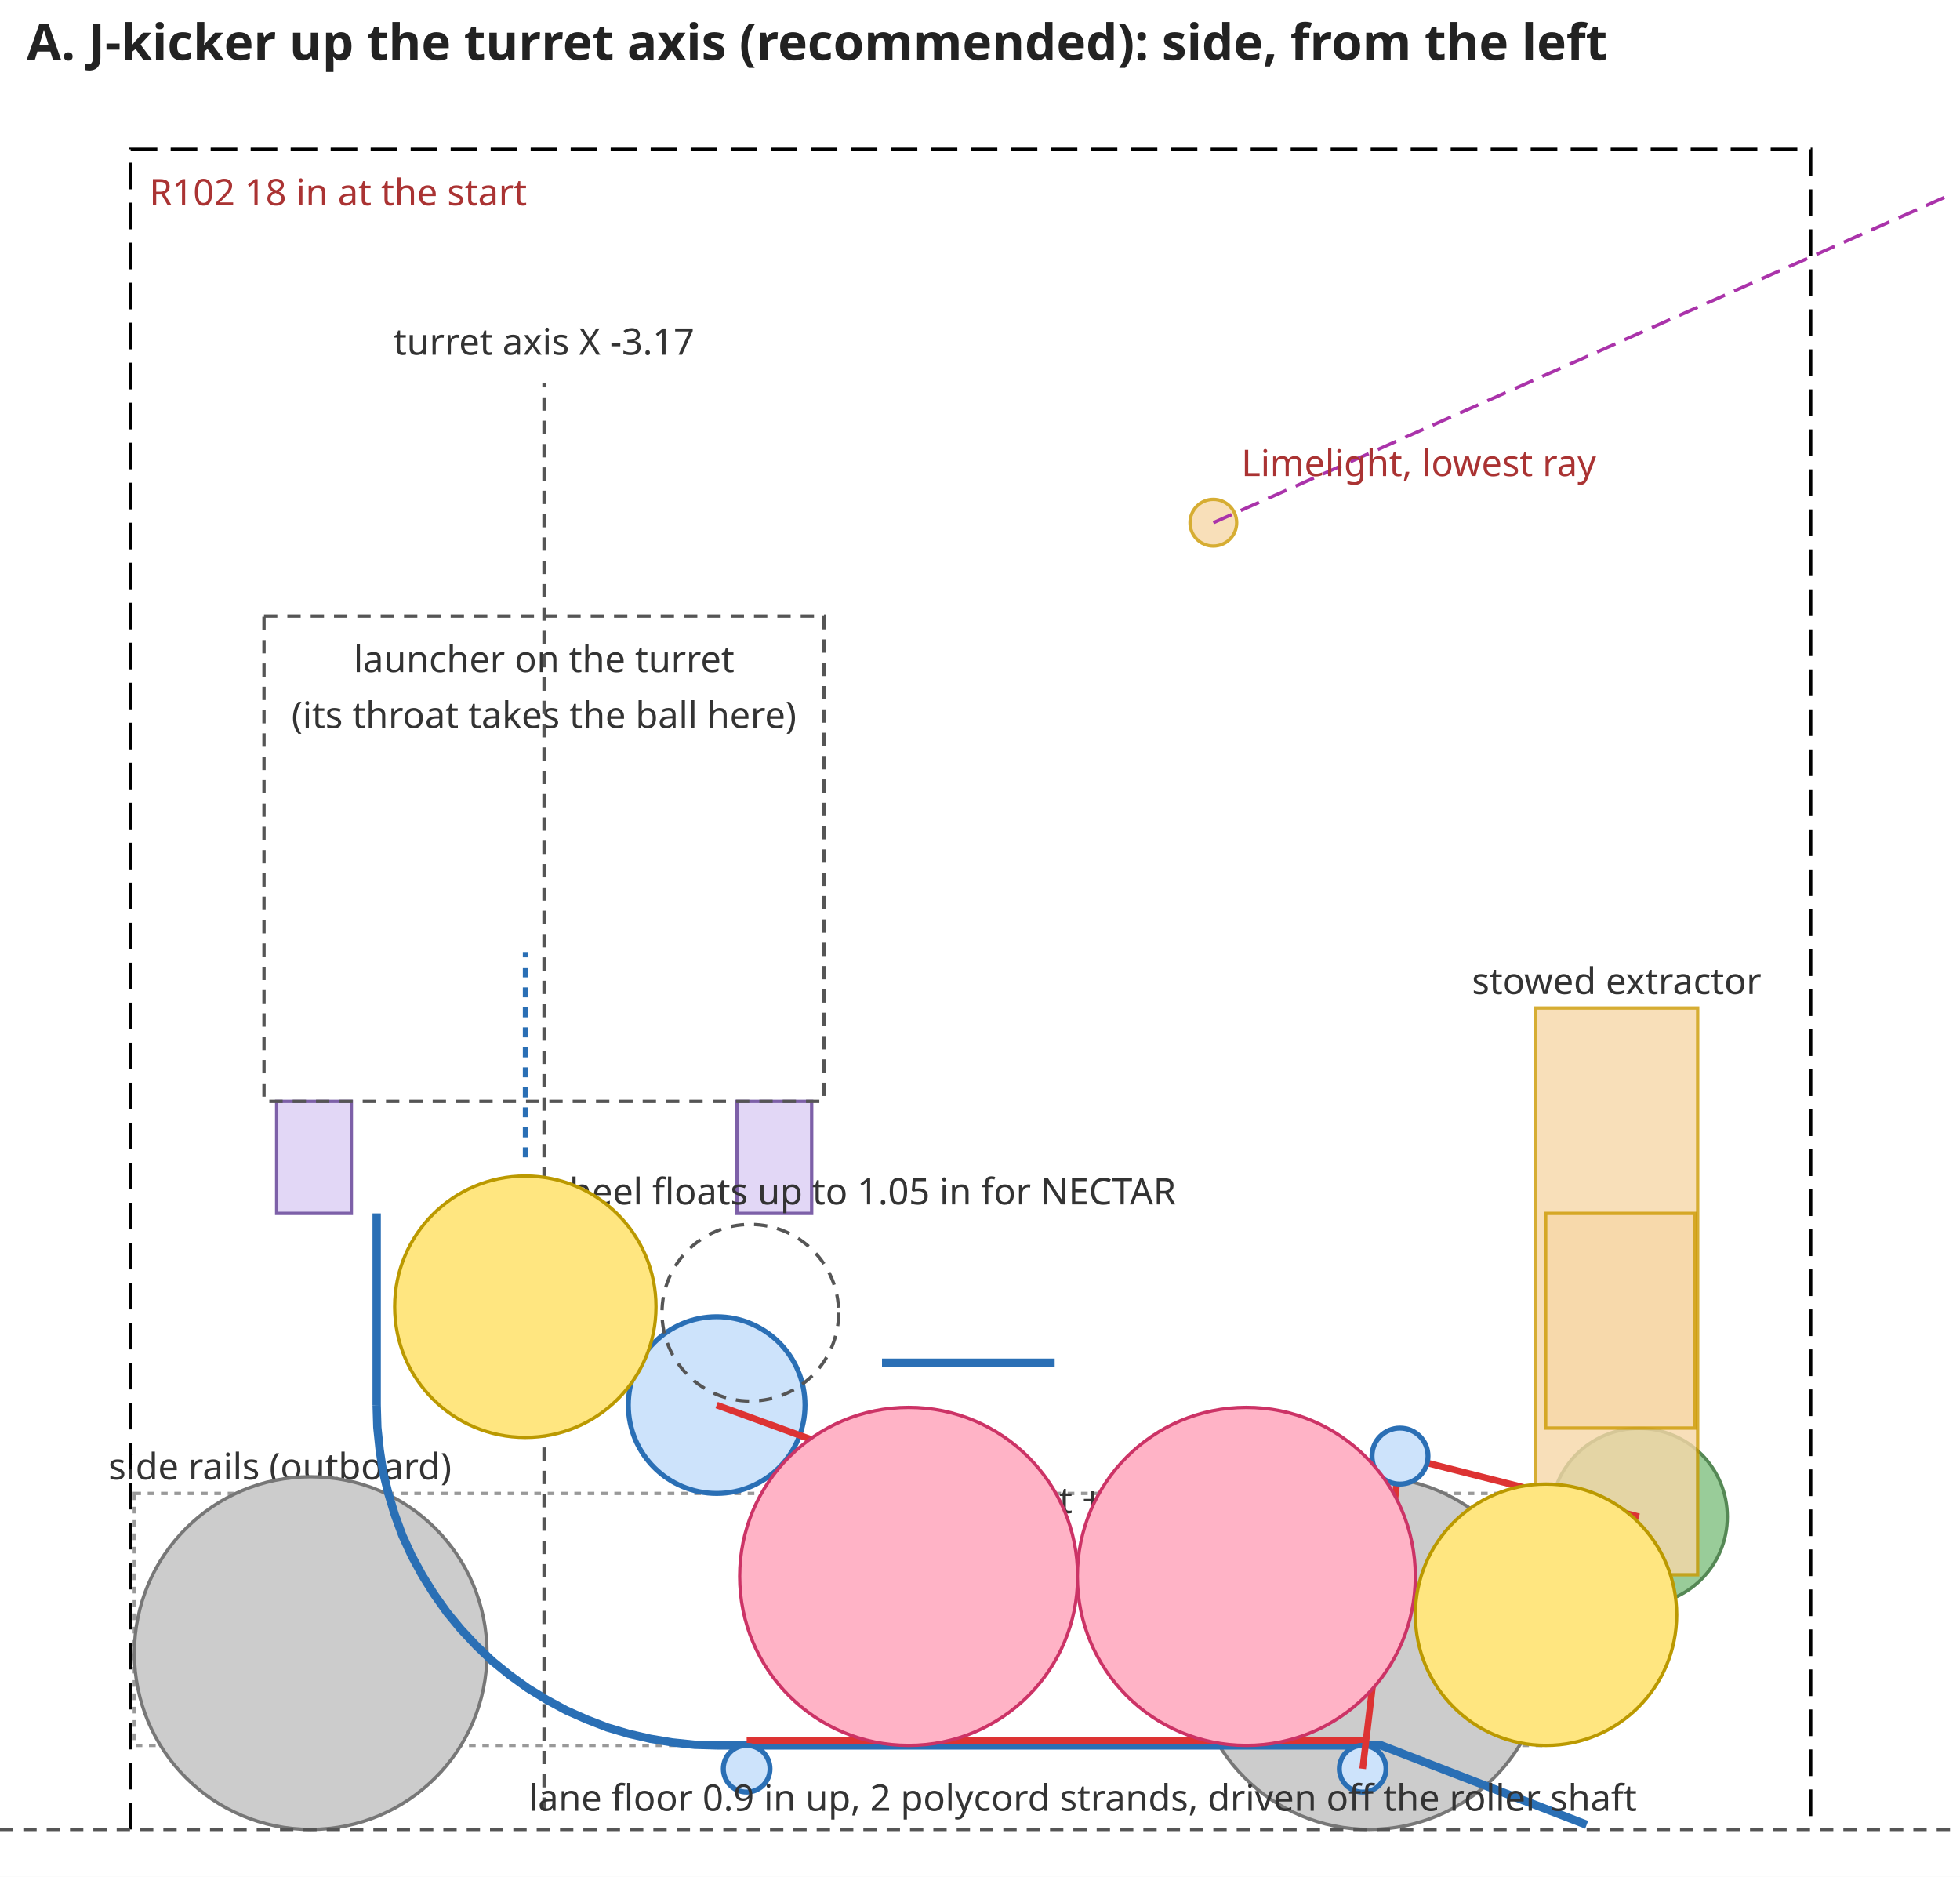
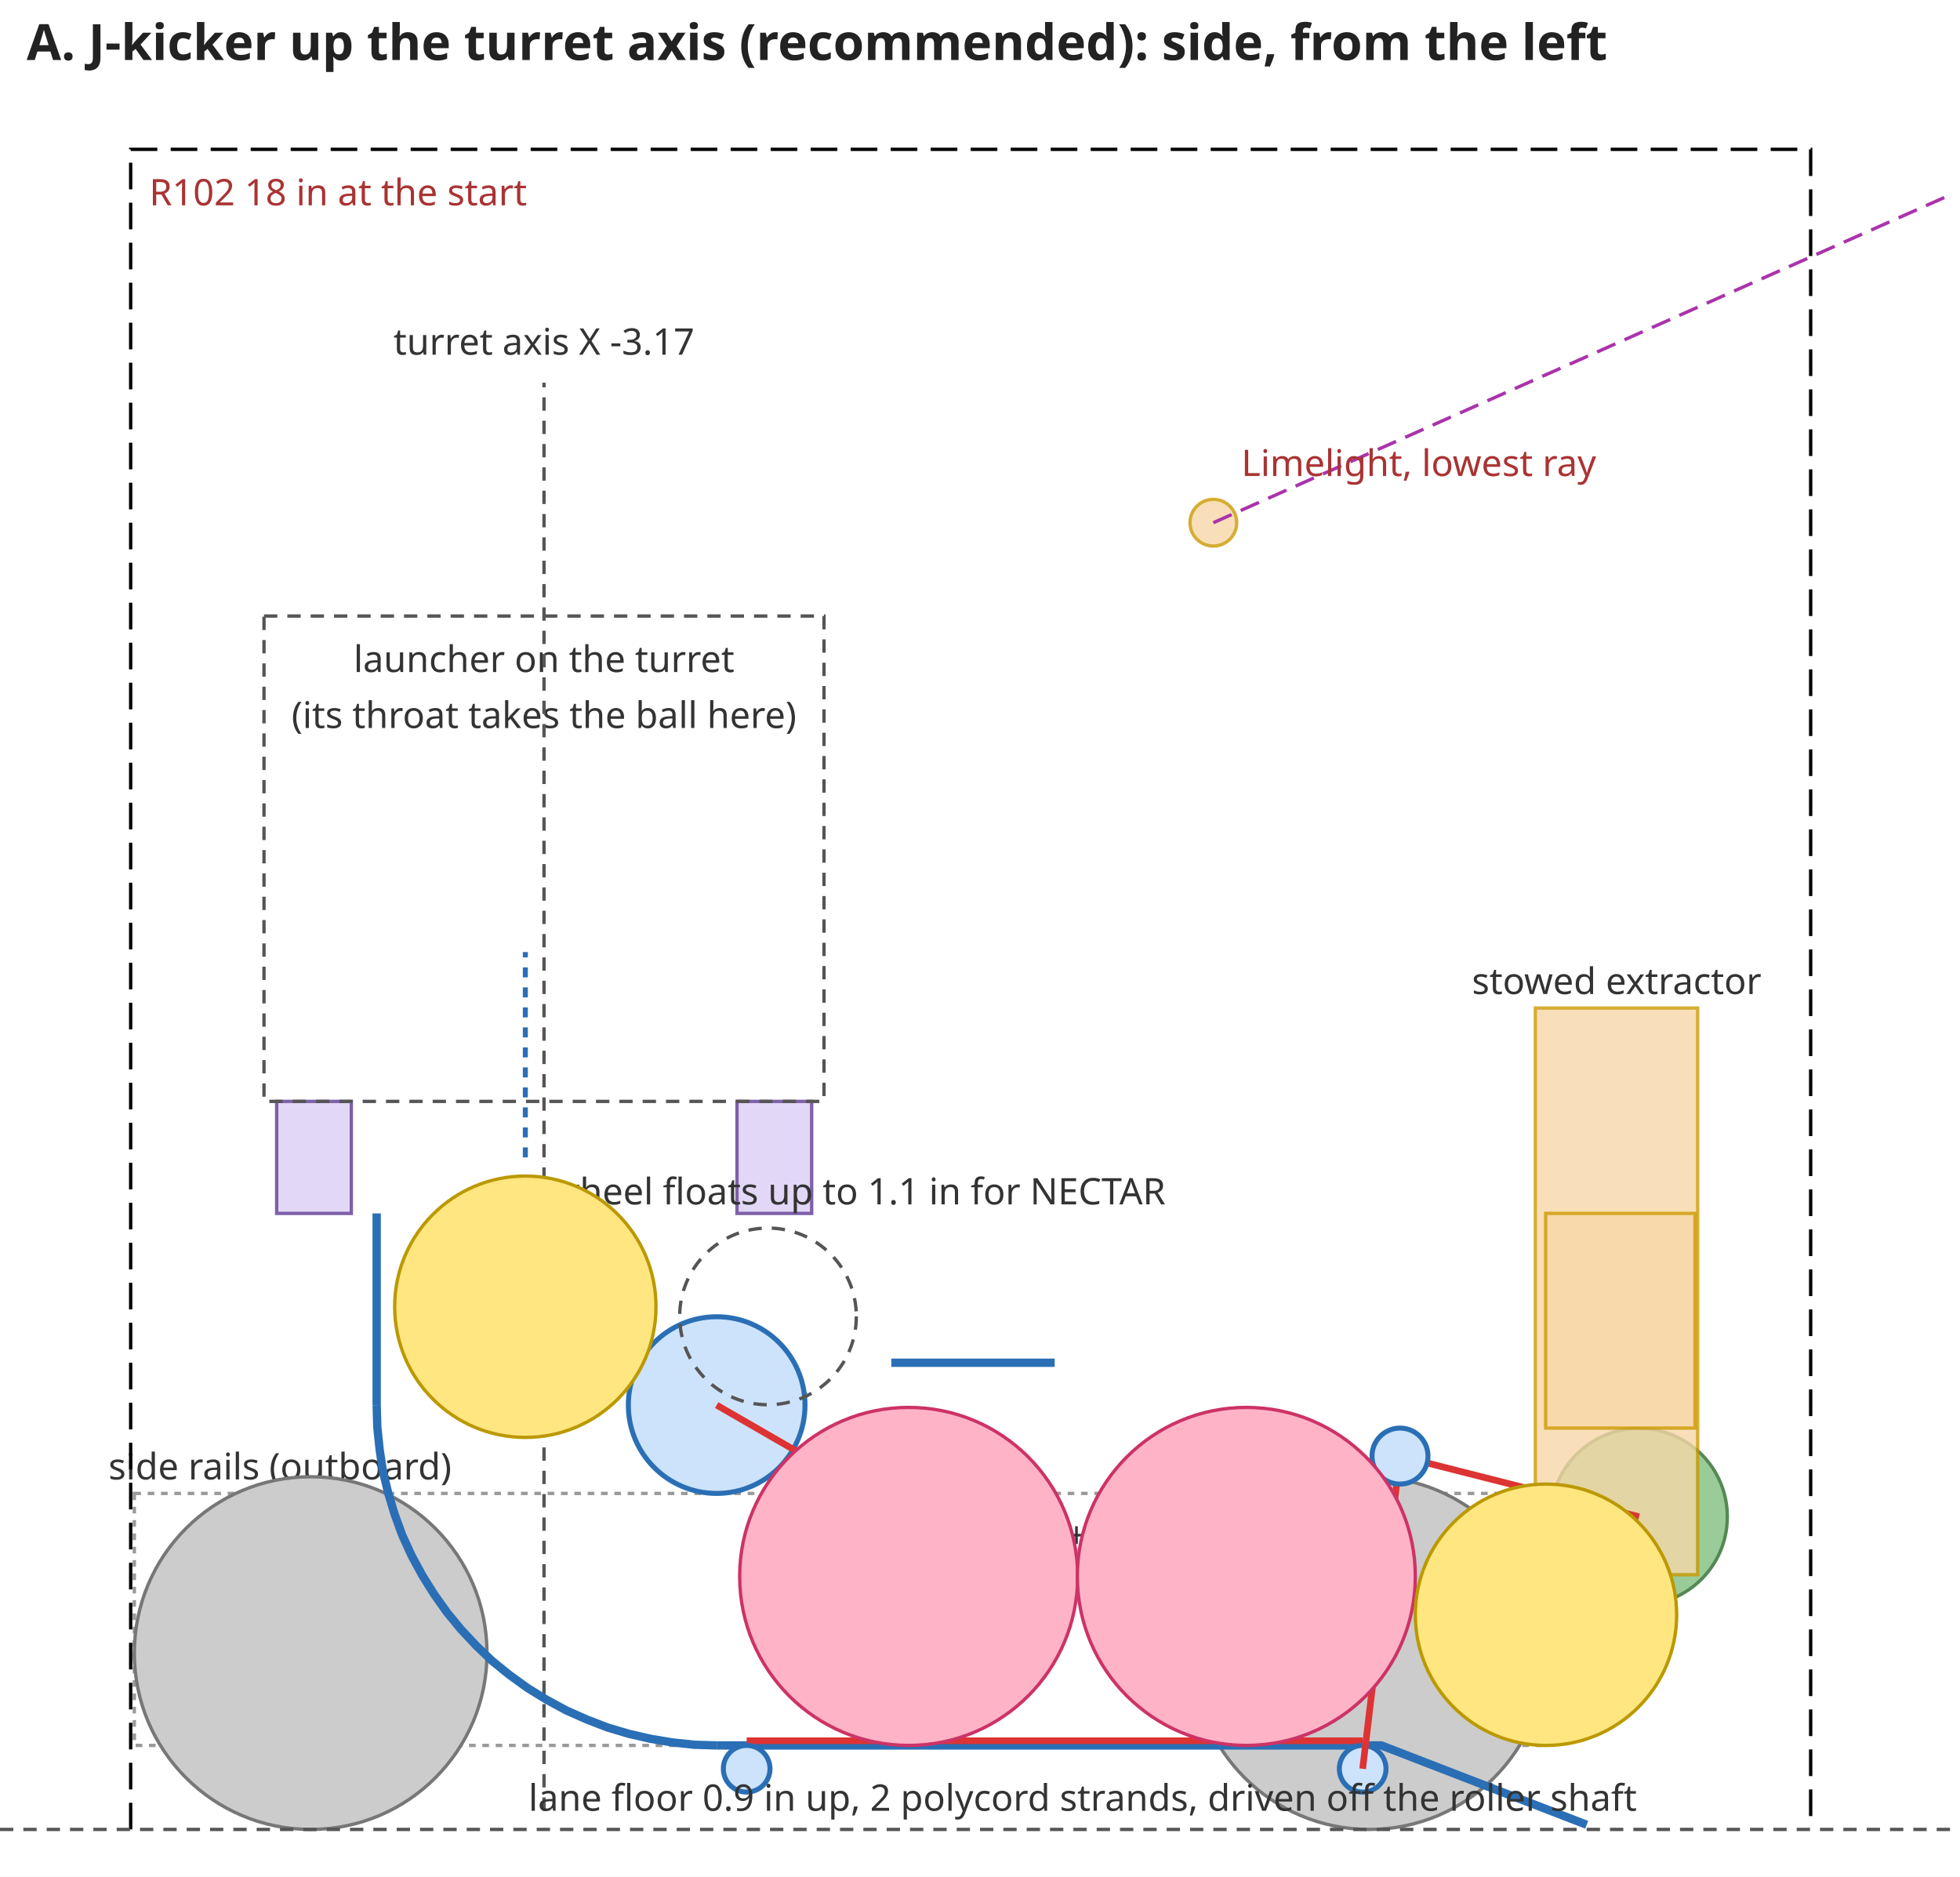
<svg xmlns="http://www.w3.org/2000/svg" width="588" height="563" viewBox="0 0 588 563">
  <rect width="100%" height="100%" fill="#fff" />
  <style>
.t{font:600 15px sans-serif;fill:#222}.l{font:11px sans-serif;fill:#333;text-anchor:middle}
.n{font:11px sans-serif;fill:#a33;text-anchor:start}
.body{fill:#eee;stroke:#999}.rail{fill:none;stroke:#999;stroke-dasharray:2 2}.wheel{fill:#ccc;stroke:#777}.roll{fill:#9c9;stroke:#585}
.taken{fill:#f6d7a7;stroke:#c90;opacity:.8}.new{fill:#cde3fb;stroke:#2a6fb5;stroke-width:1.5}
.lane{fill:none;stroke:#2a6fb5;stroke-width:2.5}.belt{fill:none;stroke:#d33;stroke-width:2}
.thin{fill:none;stroke:#555;stroke-dasharray:4 3}.fov{fill:none;stroke:#a3a;stroke-dasharray:6 3}
.pol{fill:#ffe680;stroke:#b90}.nec{fill:#ffb3c6;stroke:#c36}.tur{fill:#ddd0f5;stroke:#649;opacity:.85}
.path{fill:none;stroke:#2a6fb5;stroke-width:1.5;stroke-dasharray:3 3}.env{fill:none;stroke:#000;stroke-dasharray:8 4}
</style>
  <text x="8" y="18" class="t">A. J-kicker up the turret axis (recommended): side, from the left</text>
  <rect x="40.3" y="448.0" width="423.4" height="75.6" class="rail" />
  <text x="84.0" y="443.8" class="l">side rails (outboard)</text>
  <circle cx="410.8" cy="495.9" r="52.9" class="wheel" />
  <circle cx="93.2" cy="495.9" r="52.9" class="wheel" />
  <circle cx="491.7" cy="455.0" r="26.5" class="roll" />
  <rect x="460.6" y="302.4" width="48.7" height="170.0" class="taken" />
  <text x="485.0" y="298.2" class="l">stowed extractor</text>
  <rect x="463.7" y="364.0" width="44.8" height="64.4" class="taken" />
  <polyline points="39.2,548.8 39.2,44.8 543.2,44.8 543.2,548.8" class="env" />
  <text x="44.8" y="61.6" class="n">R102 18 in at the start</text>
  <circle cx="364.0" cy="156.8" r="7.0" class="taken" />
  <polyline points="364.0,156.8 585.2,58.4" class="fov" />
  <text x="372.4" y="142.8" class="n">Limelight, lowest ray</text>
  <polyline points="0.0,548.8 588.0,548.8" class="thin" />
  <rect x="83.0" y="330.4" width="22.4" height="33.6" class="tur" />
  <rect x="221.1" y="330.4" width="22.4" height="33.6" class="tur" />
  <rect x="79.2" y="184.8" width="168.0" height="145.6" class="thin" />
  <text x="163.2" y="201.6" class="l">launcher on the turret</text>
  <text x="163.2" y="218.4" class="l">(its throat takes the ball here)</text>
  <polyline points="163.2,543.2 163.2,114.8" class="thin" />
  <text x="163.2" y="106.4" class="l">turret axis X -3.17</text>
  <polyline points="476.0,547.4 414.4,523.6 215.0,523.6" class="lane" />
-   <polyline points="264.6,408.8 316.4,408.8" class="lane" />
+   <polyline points="267.4,408.8 316.4,408.8" class="lane" />
  <polyline points="408.8,522.2 224.0,522.2" class="belt" />
  <circle cx="408.8" cy="530.6" r="7.0" class="new" />
  <circle cx="224.0" cy="530.6" r="7.0" class="new" />
  <polyline points="491.7,455.0 420.0,436.8" class="belt" />
  <polyline points="420.0,436.8 408.8,530.6" class="belt" />
  <circle cx="420.0" cy="436.8" r="8.4" class="new" />
  <text x="324.8" y="543.2" class="l">lane floor 0.9 in up, 2 polycord strands, driven off the roller shaft</text>
  <polyline points="113.0,421.5 113.2,428.2 113.9,434.9 114.9,441.5 116.5,448.0 118.4,454.3 120.7,460.6 123.5,466.7 126.7,472.6 130.2,478.2 134.1,483.7 138.3,488.8 142.9,493.7 147.7,498.3 152.9,502.5 158.3,506.4 164.0,509.9 169.9,513.1 176.0,515.8 182.2,518.2 188.6,520.1 195.1,521.6 201.7,522.7 208.4,523.4 215.0,523.6" class="lane" />
  <polyline points="113.0,421.5 113.0,364.0" class="lane" />
  <circle cx="215.0" cy="421.5" r="26.5" class="new" />
-   <circle cx="225.1" cy="393.8" r="26.5" class="thin" />
-   <polyline points="277.1,444.1 215.0,421.5" class="belt" />
-   <circle cx="277.1" cy="444.1" r="8.4" class="new" />
-   <text x="321.9" y="453.9" class="l">arm pivot + J motor</text>
-   <text x="254.2" y="361.3" class="l">J-wheel floats up to 1.05 in for NECTAR</text>
+   <circle cx="230.4" cy="394.9" r="26.5" class="thin" />
+   <polyline points="272.3,454.6 215.0,421.5" class="belt" />
+   <circle cx="272.3" cy="454.6" r="8.4" class="new" />
+   <text x="317.1" y="464.4" class="l">arm pivot + J motor</text>
+   <text x="254.2" y="361.3" class="l">J-wheel floats up to 1.1 in for NECTAR</text>
  <circle cx="157.6" cy="392.0" r="39.2" class="pol" />
  <polyline points="157.6,347.2 157.6,285.6" class="path" />
  <circle cx="272.6" cy="472.9" r="50.7" class="nec" />
  <circle cx="373.9" cy="472.9" r="50.7" class="nec" />
  <circle cx="463.8" cy="484.4" r="39.2" class="pol" />
</svg>
